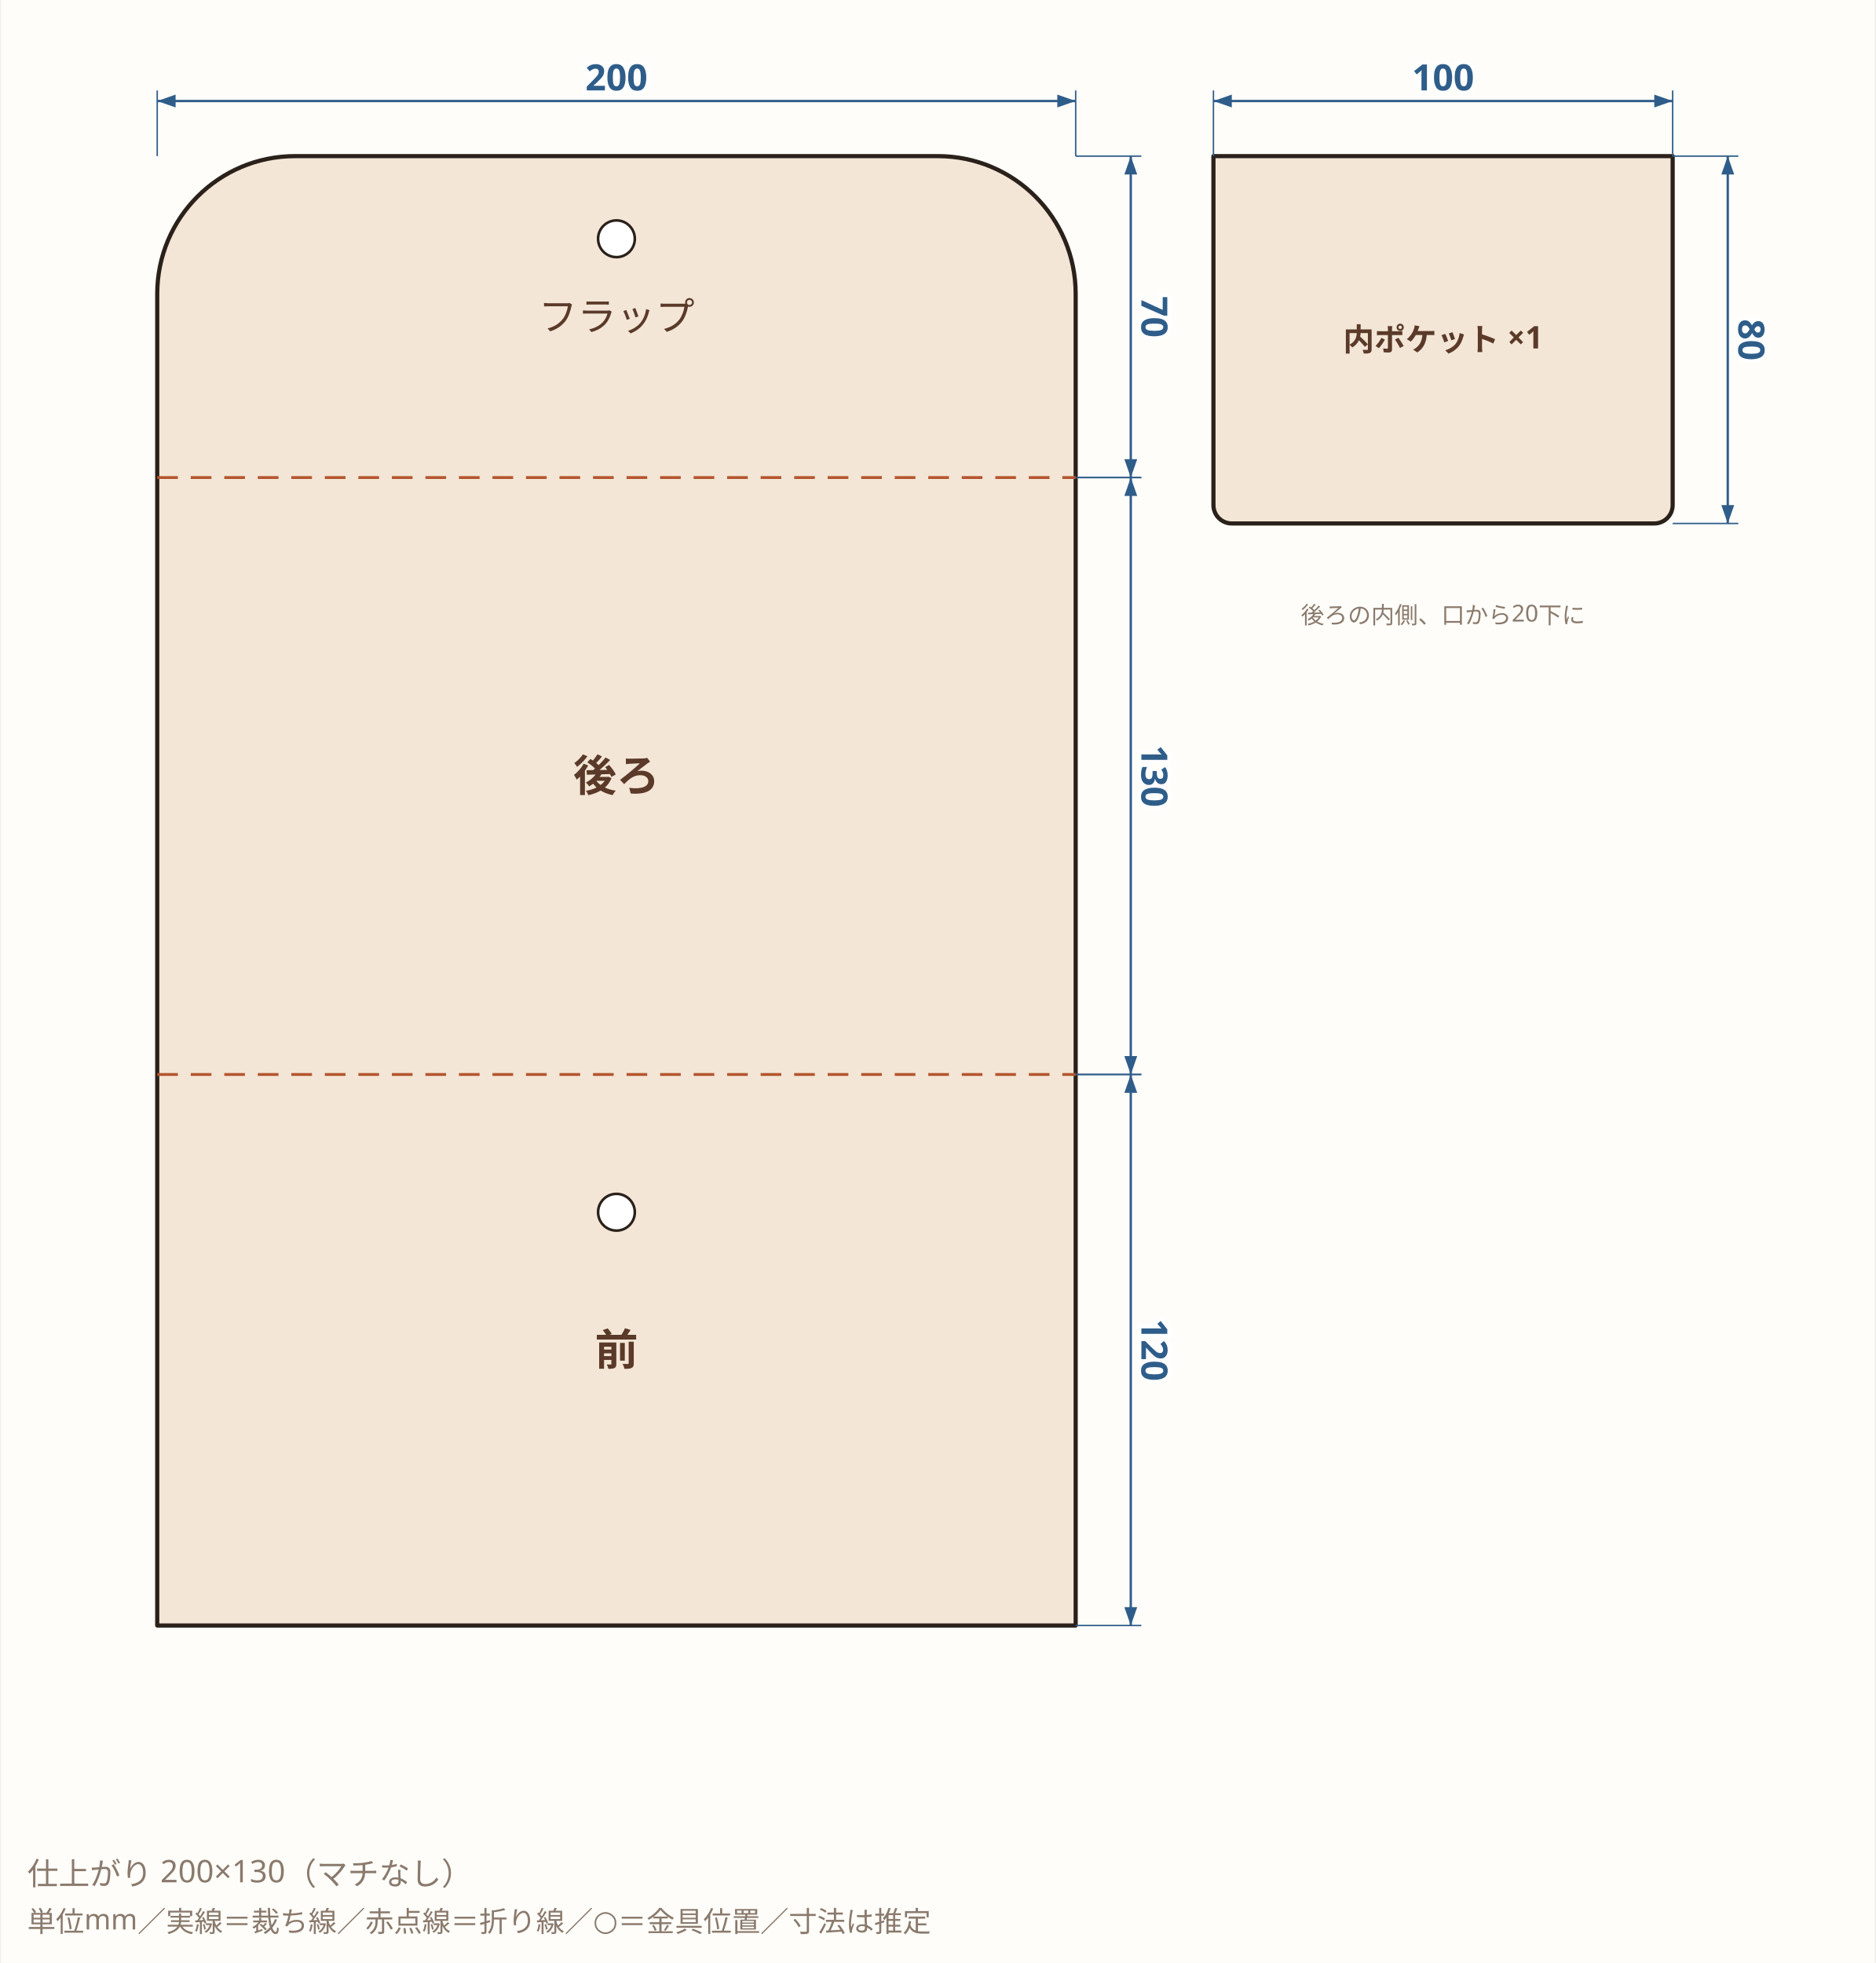
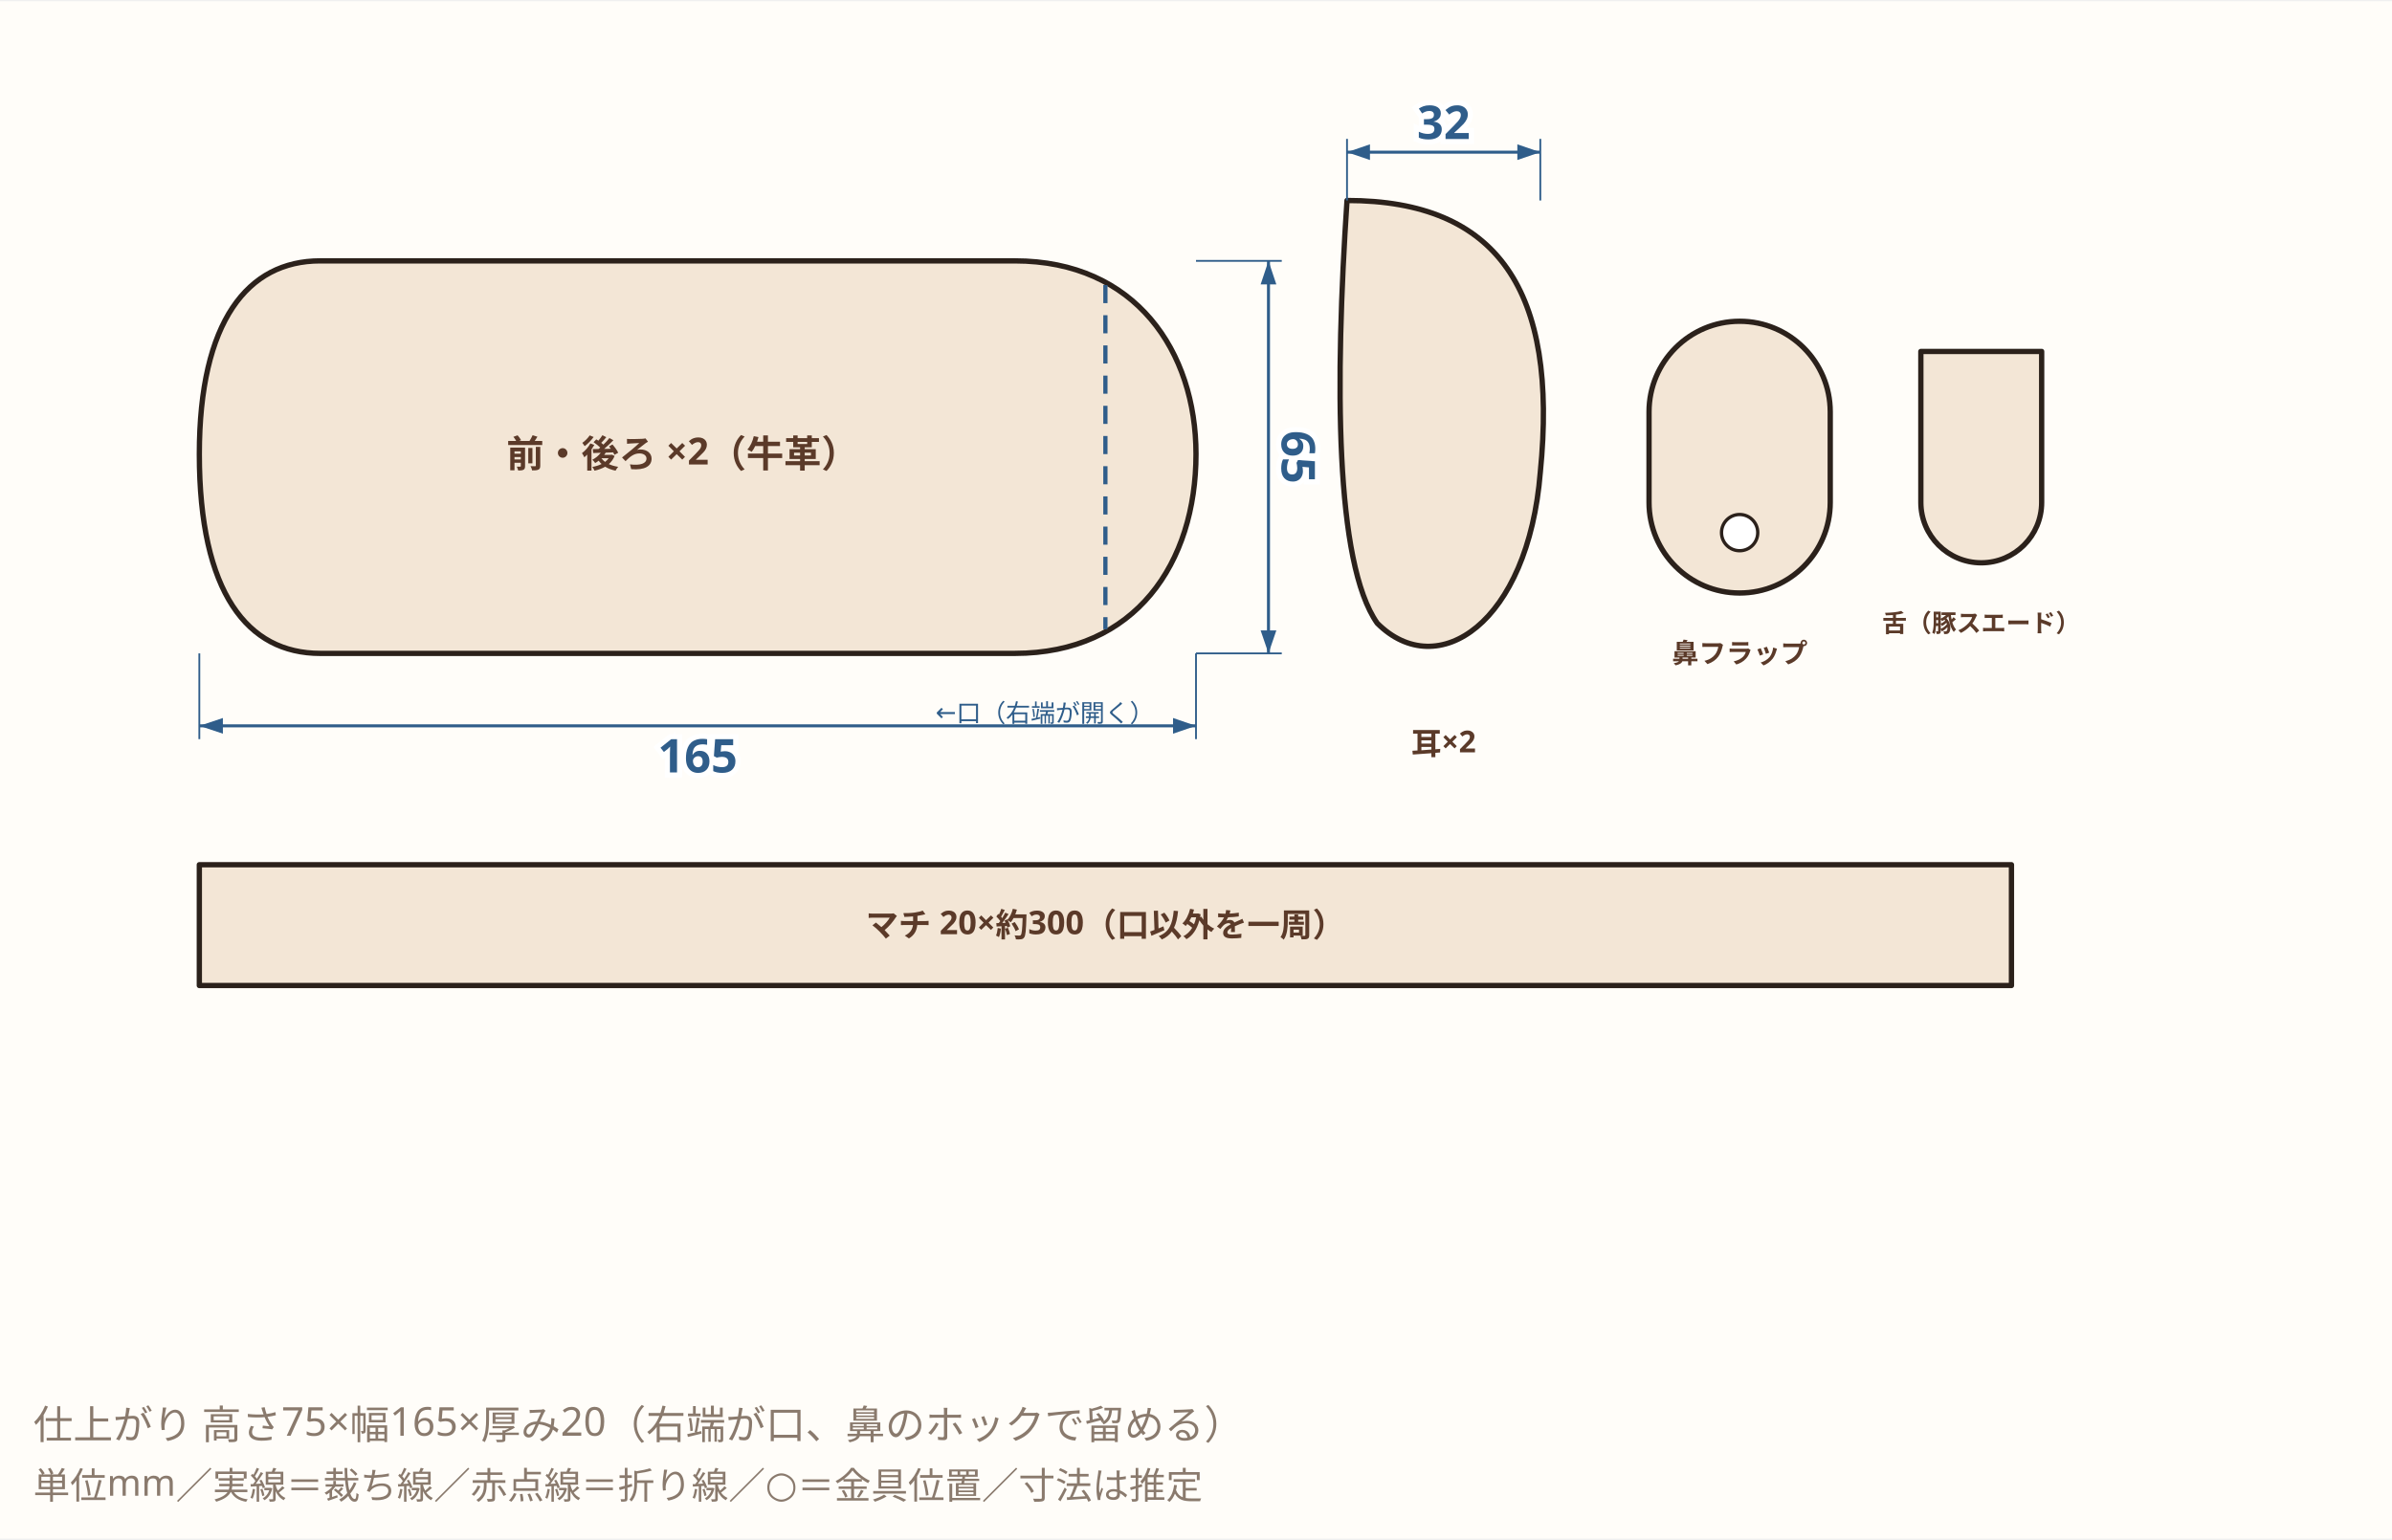
- <svg xmlns="http://www.w3.org/2000/svg" viewBox="-34.0 -34.0 408.0 427.5" width="408" height="427">
-   <rect x="-34.0" y="-34.0" width="408.0" height="427.467" fill="#fffdf9" />
-   <path d="M30,0 L170,0 A30,30 0 0 1 200,30 L200,320 L0,320 L0,30 A30,30 0 0 1 30,0 Z" fill="#f3e6d6" stroke="#2b211b" stroke-width="0.91" stroke-linejoin="round" />
-   <line x1="0" y1="70" x2="200" y2="70" stroke="#b5552e" stroke-width="0.62" stroke-dasharray="4.5 2.8" />
-   <line x1="0" y1="200" x2="200" y2="200" stroke="#b5552e" stroke-width="0.62" stroke-dasharray="4.5 2.8" />
-   <text x="100.0" y="35.0" font-size="8.5" fill="#5b3a29" text-anchor="middle" dominant-baseline="middle" font-weight="400" font-family="sans-serif">フラップ</text>
-   <text x="100.0" y="135.0" font-size="9.4" fill="#5b3a29" text-anchor="middle" dominant-baseline="middle" font-weight="700" font-family="sans-serif">後ろ</text>
-   <text x="100.0" y="260.0" font-size="9.4" fill="#5b3a29" text-anchor="middle" dominant-baseline="middle" font-weight="700" font-family="sans-serif">前</text>
-   <circle cx="100" cy="18" r="4" fill="#fff" stroke="#2b211b" stroke-width="0.57" />
-   <circle cx="100" cy="230" r="4" fill="#fff" stroke="#2b211b" stroke-width="0.57" />
-   <line x1="0.0" y1="0.0" x2="0.0" y2="-14.3" stroke="#2f5d8a" stroke-width="0.31" />
-   <line x1="200.0" y1="0.0" x2="200.0" y2="-14.3" stroke="#2f5d8a" stroke-width="0.31" />
-   <line x1="0.0" y1="-12.0" x2="200.0" y2="-12.0" stroke="#2f5d8a" stroke-width="0.51" />
-   <path d="M0.0,-12.0 L4.0,-10.6 L4.0,-13.4 Z" fill="#2f5d8a" />
-   <path d="M200.0,-12.0 L196.0,-10.6 L196.0,-13.4 Z" fill="#2f5d8a" />
-   <text x="100.0" y="-17.1" font-size="7.9" fill="#2f5d8a" text-anchor="middle" dominant-baseline="middle" font-family="sans-serif" font-weight="700" transform="rotate(0.0 100.0 -17.1)" paint-order="stroke" stroke="#fff" stroke-width="1.7">200</text>
-   <line x1="200.0" y1="0.0" x2="214.3" y2="0.0" stroke="#2f5d8a" stroke-width="0.31" />
-   <line x1="200.0" y1="70.0" x2="214.3" y2="70.0" stroke="#2f5d8a" stroke-width="0.31" />
-   <line x1="212.0" y1="0.0" x2="212.0" y2="70.0" stroke="#2f5d8a" stroke-width="0.51" />
-   <path d="M212.0,0.0 L210.6,4.0 L213.4,4.0 Z" fill="#2f5d8a" />
-   <path d="M212.0,70.0 L210.6,66.0 L213.4,66.0 Z" fill="#2f5d8a" />
-   <text x="217.1" y="35.0" font-size="7.9" fill="#2f5d8a" text-anchor="middle" dominant-baseline="middle" font-family="sans-serif" font-weight="700" transform="rotate(90.0 217.1 35.0)" paint-order="stroke" stroke="#fff" stroke-width="1.7">70</text>
-   <line x1="200.0" y1="70.0" x2="214.3" y2="70.0" stroke="#2f5d8a" stroke-width="0.31" />
-   <line x1="200.0" y1="200.0" x2="214.3" y2="200.0" stroke="#2f5d8a" stroke-width="0.31" />
-   <line x1="212.0" y1="70.0" x2="212.0" y2="200.0" stroke="#2f5d8a" stroke-width="0.51" />
-   <path d="M212.0,70.0 L210.6,74.0 L213.4,74.0 Z" fill="#2f5d8a" />
-   <path d="M212.0,200.0 L210.6,196.0 L213.4,196.0 Z" fill="#2f5d8a" />
-   <text x="217.1" y="135.0" font-size="7.9" fill="#2f5d8a" text-anchor="middle" dominant-baseline="middle" font-family="sans-serif" font-weight="700" transform="rotate(90.0 217.1 135.0)" paint-order="stroke" stroke="#fff" stroke-width="1.7">130</text>
-   <line x1="200.0" y1="200.0" x2="214.3" y2="200.0" stroke="#2f5d8a" stroke-width="0.31" />
-   <line x1="200.0" y1="320.0" x2="214.3" y2="320.0" stroke="#2f5d8a" stroke-width="0.31" />
-   <line x1="212.0" y1="200.0" x2="212.0" y2="320.0" stroke="#2f5d8a" stroke-width="0.51" />
-   <path d="M212.0,200.0 L210.6,204.0 L213.4,204.0 Z" fill="#2f5d8a" />
-   <path d="M212.0,320.0 L210.6,316.0 L213.4,316.0 Z" fill="#2f5d8a" />
-   <text x="217.1" y="260.0" font-size="7.9" fill="#2f5d8a" text-anchor="middle" dominant-baseline="middle" font-family="sans-serif" font-weight="700" transform="rotate(90.0 217.1 260.0)" paint-order="stroke" stroke="#fff" stroke-width="1.7">120</text>
-   <path d="M230,0 L330,0 L330,76 A4,4 0 0 1 326,80 L234,80 A4,4 0 0 1 230,76 L230,0 Z" fill="#f3e6d6" stroke="#2b211b" stroke-width="0.91" stroke-linejoin="round" />
-   <text x="280.0" y="40.0" font-size="6.8" fill="#5b3a29" text-anchor="middle" dominant-baseline="middle" font-weight="700" font-family="sans-serif">内ポケット ×1</text>
-   <line x1="230.0" y1="0.0" x2="230.0" y2="-14.3" stroke="#2f5d8a" stroke-width="0.31" />
-   <line x1="330.0" y1="0.0" x2="330.0" y2="-14.3" stroke="#2f5d8a" stroke-width="0.31" />
-   <line x1="230.0" y1="-12.0" x2="330.0" y2="-12.0" stroke="#2f5d8a" stroke-width="0.51" />
-   <path d="M230.0,-12.0 L234.0,-10.6 L234.0,-13.4 Z" fill="#2f5d8a" />
-   <path d="M330.0,-12.0 L326.0,-10.6 L326.0,-13.4 Z" fill="#2f5d8a" />
-   <text x="280.0" y="-17.1" font-size="7.9" fill="#2f5d8a" text-anchor="middle" dominant-baseline="middle" font-family="sans-serif" font-weight="700" transform="rotate(0.0 280.0 -17.1)" paint-order="stroke" stroke="#fff" stroke-width="1.7">100</text>
-   <line x1="330.0" y1="0.0" x2="344.3" y2="0.0" stroke="#2f5d8a" stroke-width="0.31" />
-   <line x1="330.0" y1="80.0" x2="344.3" y2="80.0" stroke="#2f5d8a" stroke-width="0.31" />
-   <line x1="342.0" y1="0.0" x2="342.0" y2="80.0" stroke="#2f5d8a" stroke-width="0.51" />
-   <path d="M342.0,0.0 L340.6,4.0 L343.4,4.0 Z" fill="#2f5d8a" />
-   <path d="M342.0,80.0 L340.6,76.0 L343.4,76.0 Z" fill="#2f5d8a" />
-   <text x="347.1" y="40.0" font-size="7.9" fill="#2f5d8a" text-anchor="middle" dominant-baseline="middle" font-family="sans-serif" font-weight="700" transform="rotate(90.0 347.1 40.0)" paint-order="stroke" stroke="#fff" stroke-width="1.7">80</text>
-   <text x="280.0" y="100.0" font-size="5.1" fill="#8a7a6d" text-anchor="middle" dominant-baseline="middle" font-weight="400" font-family="sans-serif">後ろの内側、口から20下に</text>
-   <text x="-28.3" y="376.5" font-size="6.8" fill="#8a7a6d" font-family="sans-serif">仕上がり 200×130（マチなし）</text>
-   <text x="-28.3" y="386.7" font-size="6.2" fill="#8a7a6d" font-family="sans-serif">単位mm／実線＝裁ち線／赤点線＝折り線／○＝金具位置／寸法は推定</text>
+ <svg xmlns="http://www.w3.org/2000/svg" viewBox="-33.0 -33.0 396.0 254.6" width="396" height="255">
+   <rect x="-33.0" y="-33.0" width="396.0" height="254.6" fill="#fffdf9" />
+   <path d="M20,10 L135,10 C155,10 165,25 165,42 C165,60 155,75 135,75 L20,75 C8,75 0,65 0,42 C0,20 8,10 20,10 Z" fill="#f3e6d6" stroke="#2b211b" stroke-width="0.88" stroke-linejoin="round" />
+   <text x="80.0" y="42.0" font-size="6.2" fill="#5b3a29" text-anchor="middle" dominant-baseline="middle" font-weight="700" font-family="sans-serif">前・後ろ ×2（牛革）</text>
+   <line x1="0.0" y1="75.0" x2="0.0" y2="89.2" stroke="#2f5d8a" stroke-width="0.30" />
+   <line x1="165.0" y1="75.0" x2="165.0" y2="89.2" stroke="#2f5d8a" stroke-width="0.30" />
+   <line x1="0.0" y1="87.0" x2="165.0" y2="87.0" stroke="#2f5d8a" stroke-width="0.50" />
+   <path d="M0.0,87.0 L3.9,88.3 L3.9,85.7 Z" fill="#2f5d8a" />
+   <path d="M165.0,87.0 L161.2,88.3 L161.2,85.7 Z" fill="#2f5d8a" />
+   <text x="82.5" y="92.0" font-size="7.7" fill="#2f5d8a" text-anchor="middle" dominant-baseline="middle" font-family="sans-serif" font-weight="700" transform="rotate(0.0 82.5 92.0)" paint-order="stroke" stroke="#fff" stroke-width="1.7">165</text>
+   <line x1="165.0" y1="10.0" x2="179.2" y2="10.0" stroke="#2f5d8a" stroke-width="0.30" />
+   <line x1="165.0" y1="75.0" x2="179.2" y2="75.0" stroke="#2f5d8a" stroke-width="0.30" />
+   <line x1="177.0" y1="10.0" x2="177.0" y2="75.0" stroke="#2f5d8a" stroke-width="0.50" />
+   <path d="M177.0,10.0 L175.7,13.9 L178.3,13.9 Z" fill="#2f5d8a" />
+   <path d="M177.0,75.0 L175.7,71.2 L178.3,71.2 Z" fill="#2f5d8a" />
+   <text x="181.9" y="42.5" font-size="7.7" fill="#2f5d8a" text-anchor="middle" dominant-baseline="middle" font-family="sans-serif" font-weight="700" transform="rotate(90.0 181.9 42.5)" paint-order="stroke" stroke="#fff" stroke-width="1.7">65</text>
+   <path d="M150,14 L150,71" stroke="#2f5d8a" stroke-dasharray="3 2" stroke-width="0.7" />
+   <text x="140.0" y="85.0" font-size="4.1" fill="#2f5d8a" text-anchor="middle" dominant-baseline="middle" font-weight="400" font-family="sans-serif">←口（右端が開く）</text>
+   <path d="M190,0 C215,0 225,15 222,45 C220,70 205,80 195,70 C188,60 188,30 190,0 Z" fill="#f3e6d6" stroke="#2b211b" stroke-width="0.88" stroke-linejoin="round" />
+   <text x="206.0" y="90.0" font-size="5.0" fill="#5b3a29" text-anchor="middle" dominant-baseline="middle" font-weight="700" font-family="sans-serif">耳×2</text>
+   <line x1="190.0" y1="0.0" x2="190.0" y2="-10.2" stroke="#2f5d8a" stroke-width="0.30" />
+   <line x1="222.0" y1="0.0" x2="222.0" y2="-10.2" stroke="#2f5d8a" stroke-width="0.30" />
+   <line x1="190.0" y1="-8.0" x2="222.0" y2="-8.0" stroke="#2f5d8a" stroke-width="0.50" />
+   <path d="M190.0,-8.0 L193.8,-6.7 L193.8,-9.3 Z" fill="#2f5d8a" />
+   <path d="M222.0,-8.0 L218.2,-6.7 L218.2,-9.3 Z" fill="#2f5d8a" />
+   <text x="206.0" y="-12.9" font-size="7.7" fill="#2f5d8a" text-anchor="middle" dominant-baseline="middle" font-family="sans-serif" font-weight="700" transform="rotate(0.0 206.0 -12.9)" paint-order="stroke" stroke="#fff" stroke-width="1.7">32</text>
+   <path d="M255,20 L255,20 A15,15 0 0 1 270,35 L270,50 A15,15 0 0 1 255,65 L255,65 A15,15 0 0 1 240,50 L240,35 A15,15 0 0 1 255,20 Z" fill="#f3e6d6" stroke="#2b211b" stroke-width="0.88" stroke-linejoin="round" />
+   <text x="255.0" y="75.0" font-size="4.5" fill="#5b3a29" text-anchor="middle" dominant-baseline="middle" font-weight="700" font-family="sans-serif">鼻フラップ</text>
+   <circle cx="255" cy="55" r="3" fill="#fff" stroke="#2b211b" stroke-width="0.55" />
+   <path d="M285,25 L305,25 L305,50 A10,10 0 0 1 285,50 Z" fill="#f3e6d6" stroke="#2b211b" stroke-width="0.88" stroke-linejoin="round" />
+   <text x="295.0" y="70.0" font-size="4.1" fill="#5b3a29" text-anchor="middle" dominant-baseline="middle" font-weight="700" font-family="sans-serif">舌（豚スエード）</text>
+   <path d="M0,110 L300,110 L300,130 L0,130 L0,110 Z" fill="#f3e6d6" stroke="#2b211b" stroke-width="0.88" stroke-linejoin="round" />
+   <text x="150.0" y="120.0" font-size="5.4" fill="#5b3a29" text-anchor="middle" dominant-baseline="middle" font-weight="700" font-family="sans-serif">マチ 20×約300（口以外を一周）</text>
+   <text x="-27.5" y="205.1" font-size="6.6" fill="#8a7a6d" font-family="sans-serif">仕上がり 高さ75×幅165×厚み20（右端が口、鼻のホックで留める）</text>
+   <text x="-27.5" y="215.0" font-size="6.1" fill="#8a7a6d" font-family="sans-serif">単位mm／実線＝裁ち線／赤点線＝折り線／○＝金具位置／寸法は推定</text>
</svg>
